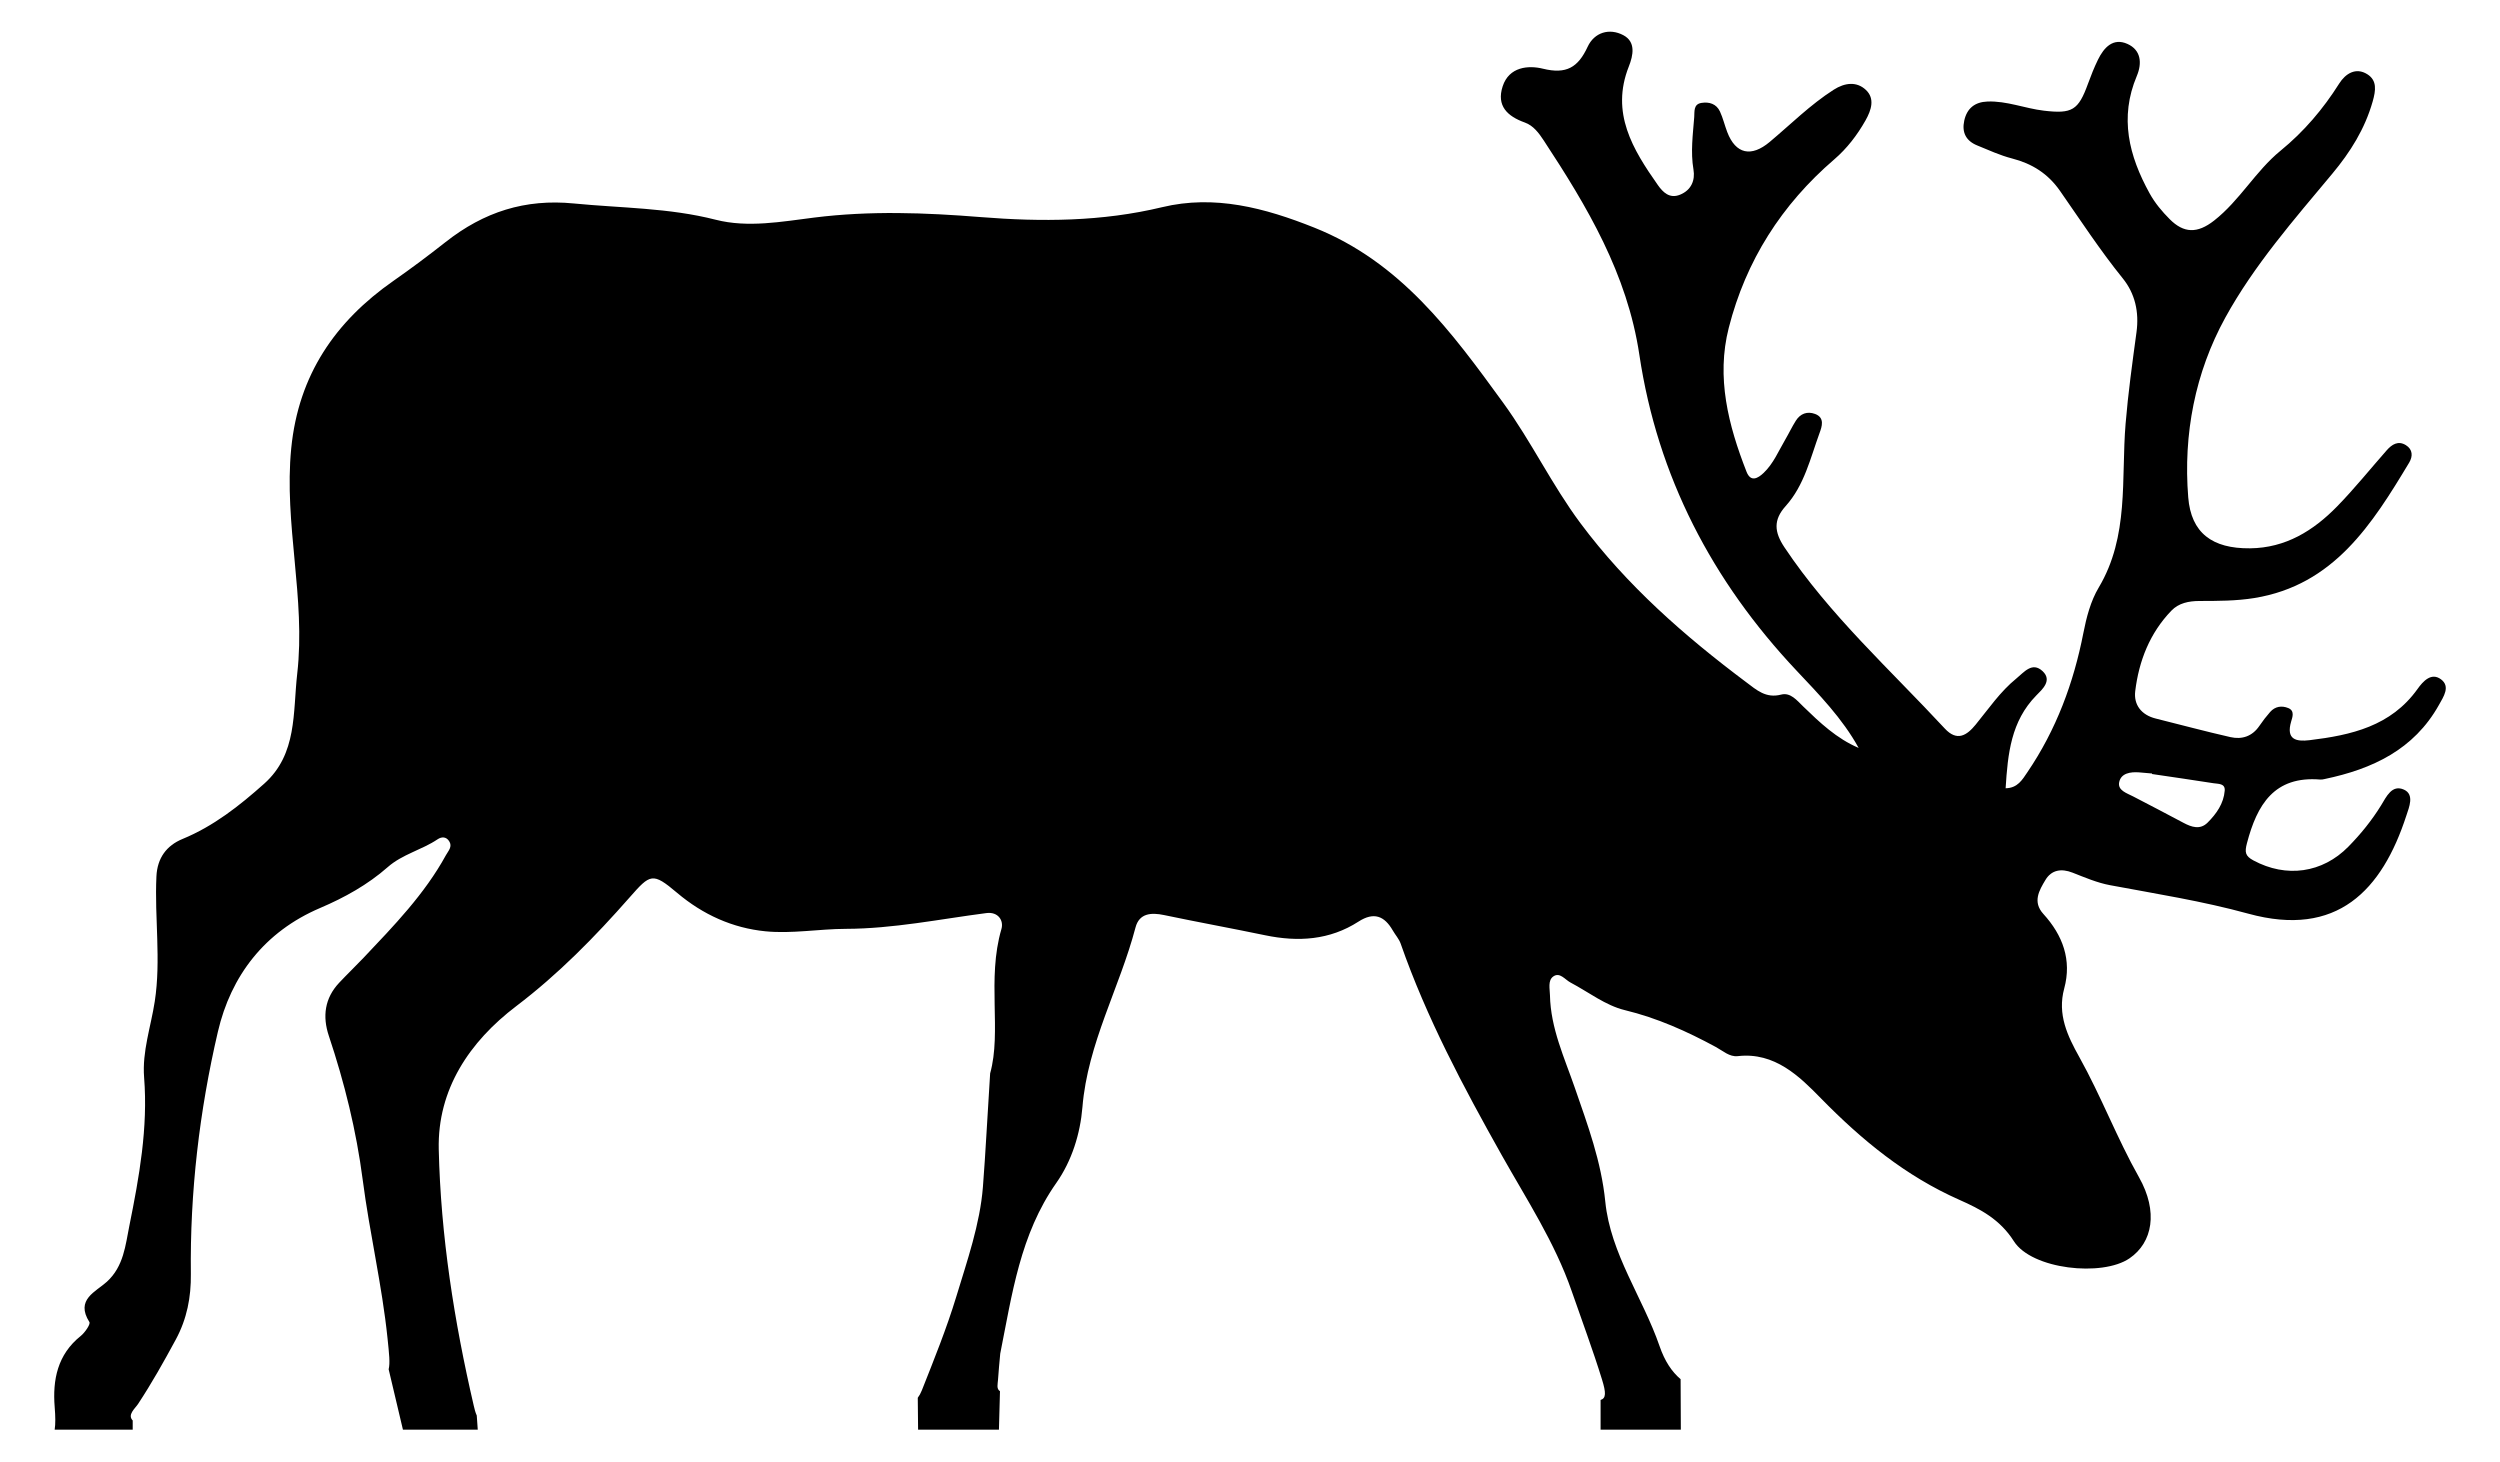
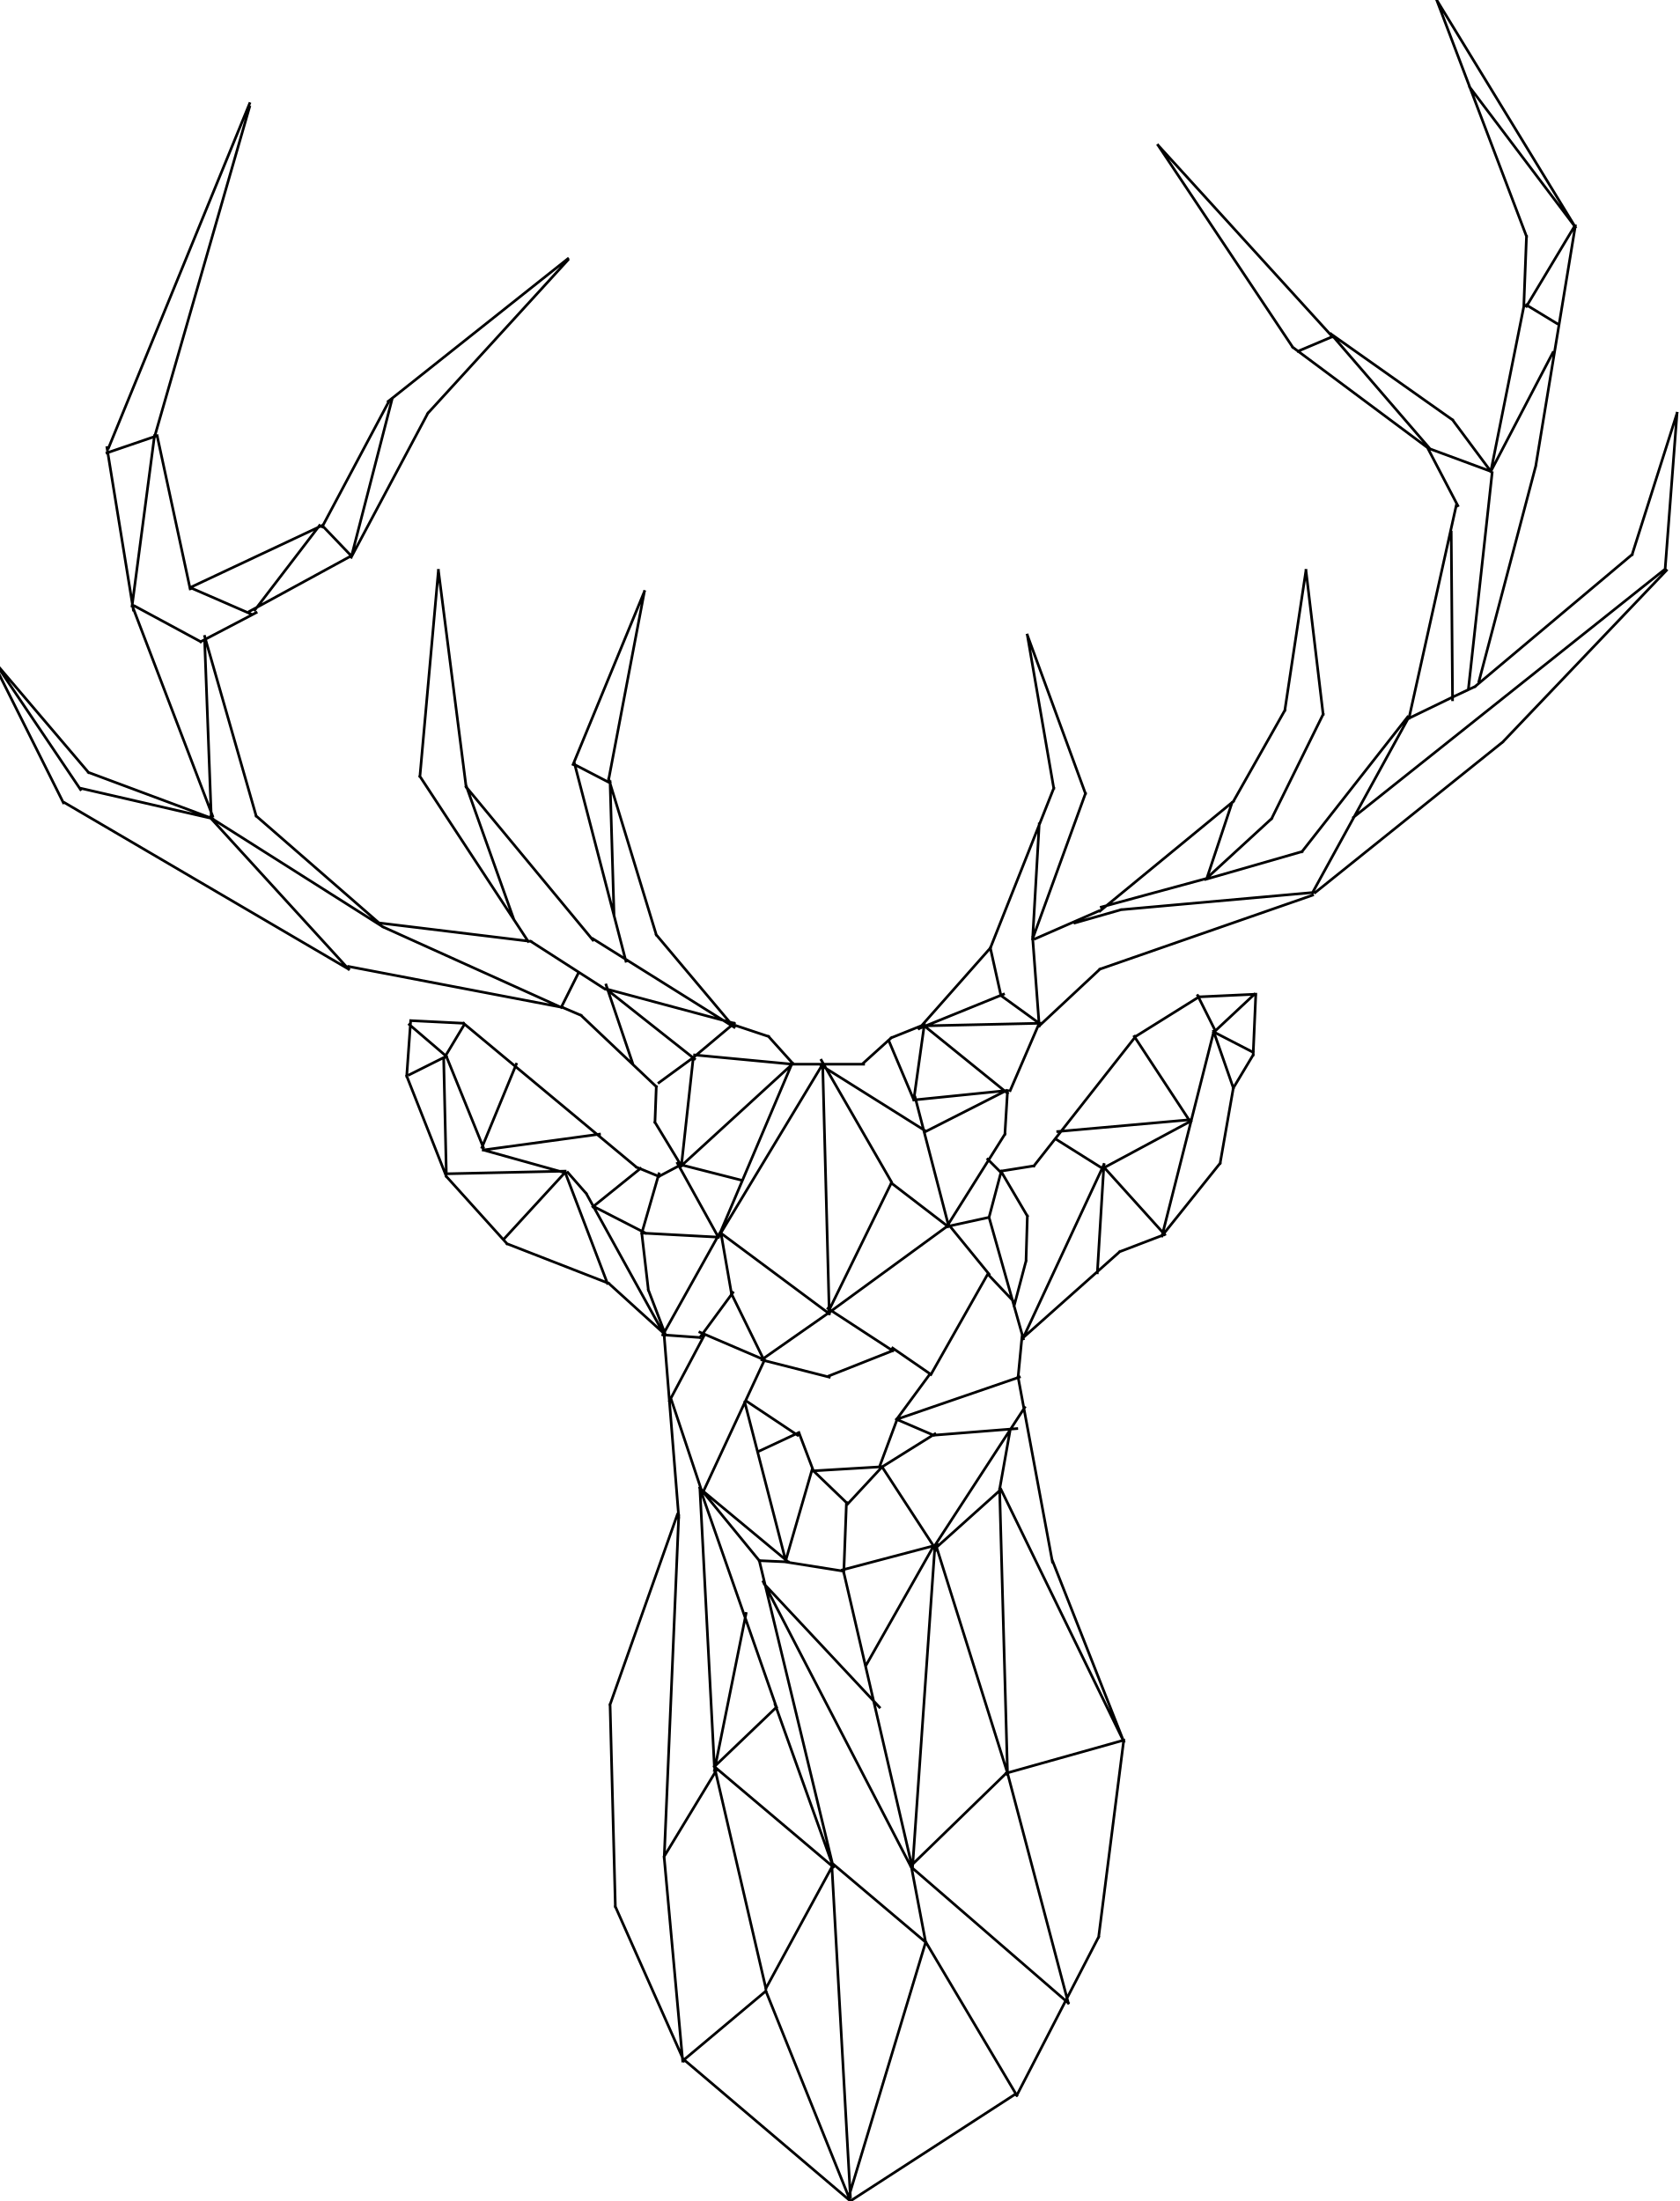
- <svg xmlns="http://www.w3.org/2000/svg" version="1.1" id="Layer_1" x="0px" y="0px" viewBox="0 0 2861.32 1672.546" enable-background="new 0 0 2861.32 1672.546" xml:space="preserve">
-   <path d="M2793.898,777.593c-11.234-8.509-20.784,2.321-27.003,11.021c-30.415,42.546-75.843,52.777-123.427,58.537  c-15.568,1.885-27.224-0.702-21.169-21.372c1.417-4.838,4.333-12.261-3.277-15.37  c-7.511-3.069-15.093-1.98-20.769,4.458c-4.431,5.026-8.559,10.376-12.323,15.921  c-8.148,12-19.932,15.845-33.109,12.862c-28.658-6.485-57.044-14.171-85.565-21.271  c-16.421-4.088-25.327-15.753-23.436-31.312c4.211-34.644,16.688-66.536,41.401-92.156  c8.407-8.715,19.842-11.044,32.349-11.066c20.91-0.038,42.128-0.033,62.672-3.386  c90.872-14.828,134.673-84.37,177.126-154.986c4.335-7.212,4.14-15.071-3.731-19.961  c-8.889-5.523-16.042-0.874-22.034,5.929c-18.883,21.437-36.812,43.8-56.747,64.205  c-27.132,27.772-58.882,47.491-99.584,47.917c-43.379,0.455-67.52-17.625-70.782-58.31  c-5.799-72.338,7.856-142.731,42.379-205.633c32.928-59.995,78.659-112.2,122.597-164.918  c20.567-24.676,37.162-51.066,46.097-82.462c3.63-12.755,5.214-24.113-6.062-31.246  c-13.223-8.364-25.083-0.681-32.232,10.655c-18.421,29.213-40.341,54.968-67.139,76.855  c-28.62,23.375-46.543,56.859-76.028,79.963c-19.203,15.047-34.724,14.542-50.807-1.61  c-8.813-8.85-16.834-18.35-23.07-29.652c-23.658-42.873-34.644-86.666-14.608-134.201  c6.26-14.849,4.806-29.763-10.68-36.724c-16.378-7.361-26.862,4.01-33.694,17.931  c-4.402,8.97-8.092,18.332-11.516,27.732c-11.016,30.243-17.998,34.587-50.576,30.717  c-21.648-2.571-42.308-11.323-64.493-10.448c-14.306,0.564-23.431,7.656-26.536,21.906  c-2.949,13.529,2.108,23.128,14.748,28.299c13.182,5.393,26.292,11.425,40.004,14.962  c22.976,5.924,41.081,17.331,54.851,37.072c23.497,33.688,45.926,68.11,71.844,100.163  c13.985,17.296,18.867,38.33,15.711,61.593c-4.721,34.808-9.584,69.773-12.473,104.646  c-5.26,63.504,4.332,128.726-30.81,187.685c-9.159,15.366-14.034,34.067-17.51,51.893  c-11.184,57.341-31.118,110.862-64.026,159.331c-5.905,8.698-11.219,18.187-24.969,18.429  c2.469-39.615,6.168-76.677,35.057-106.174c6.687-6.829,18.66-17.14,7.298-27.813  c-11.94-11.218-21.234,1.177-30.084,8.371c-18.454,14.999-31.705,34.603-46.574,52.798  c-10.075,12.328-21.232,19.663-35.347,4.442c-62.798-67.712-131.771-129.886-183.545-207.469  c-11.559-17.321-12.864-31.221,1.455-47.142c21.401-23.797,28.252-54.876,38.868-83.868  c2.501-6.83,6.254-17.347-5.285-21.587c-8.862-3.257-16.792-0.393-21.912,7.707  c-4.449,7.04-8.01,14.635-12.232,21.827c-7.639,13.01-13.446,27.281-24.612,37.928  c-6.757,6.442-14.864,10.908-19.662-1.362c-20.766-53.105-34.817-107.725-20.3-164.654  c19.578-76.777,60.442-140.963,120.743-192.777c14.567-12.517,26.279-27.785,35.828-44.701  c6.703-11.876,10.802-24.904,0.442-34.732c-10.493-9.954-24.093-8.481-36.917-0.277  c-26.788,17.137-49.173,39.592-73.353,59.838c-20.903,17.501-38.79,13.992-48.49-11.417  c-2.965-7.768-4.846-16-8.33-23.506c-4.072-8.771-12.307-11.281-21.233-9.833c-9.294,1.508-7.74,9.96-8.21,16.146  c-1.523,20.01-4.328,39.883-0.86,60.192c2.071,12.125-2.445,23.453-15.375,28.715  c-12.091,4.921-19.725-2.954-25.474-11.135c-28.645-40.76-54.177-82.473-33.166-135.593  c5.14-12.995,8.134-28.212-6.271-35.846c-16.035-8.497-33.235-3.161-40.865,13.298  c-10.952,23.626-24.384,31.668-51.169,25.06c-16.485-4.067-38.742-2.357-46.079,20.195  c-7.274,22.354,5.376,34.274,25.409,41.433c9.783,3.496,16.139,12.175,21.646,20.557  c49.77,75.753,95.502,152.492,109.389,245.223c20.831,139.098,83.213,258.797,179.708,361.275  c25.894,27.499,52.658,54.89,71.293,88.728c-25.242-10.768-44.413-28.988-63.356-47.351  c-7.397-7.171-14.689-16.488-25.408-13.693c-17.405,4.539-27.987-5.234-39.88-14.142  c-70.693-52.953-136.598-110.667-189.784-182.069c-32.699-43.897-56.153-93.392-88.373-137.721  c-59.103-81.311-117.45-161.093-216.219-200.527c-57.031-22.77-114.276-37.816-174.119-23.422  c-69.079,16.615-138.091,16.925-207.829,11.339c-63.487-5.086-126.703-7.407-190.362,0.555  c-37.258,4.66-75.902,11.935-112.868,2.476c-53.589-13.712-108.153-13.296-162.388-18.616  c-55.709-5.465-102.832,9.598-146.766,44.21c-19.252,15.167-39.289,30.171-59.64,44.383  c-66.549,46.475-108.652,107.637-116.964,191.578c-8.572,86.582,16.755,171.649,6.856,257.963  c-5.095,44.425,0.272,91.996-37.824,125.972c-28.228,25.175-57.808,48.573-93.467,63.26  c-18.279,7.529-28.856,21.792-29.854,42.765c-2.269,47.713,5.404,95.547-1.907,143.17  c-4.445,28.95-14.534,57.268-12.193,86.975c4.549,57.699-5.615,114.016-16.907,169.879  c-4.452,22.029-6.39,46.36-25.75,64.004c-12.616,11.498-36.289,20.326-19.956,46.105  c1.506,2.378-5.151,12.1-9.978,15.957c-26.591,21.249-32.263,50.23-29.755,81.363  c0.868,10.769,1.005,19.221-0.015,25.821h89.312v-10.481c-6.354-6.582,2.596-13.559,6.158-18.963  c15.679-23.792,29.54-48.514,43.091-73.571c12.893-23.841,17.625-48.731,17.306-75.116  c-1.132-93.701,9.802-186.532,30.923-277.252c14.888-63.946,53.355-114.536,117.087-141.696  c27.829-11.861,54.398-26.588,77.342-46.774c16.765-14.75,38.891-19.611,57.012-31.806  c4.633-3.118,9.755-3.15,13.198,2.037c4.21,6.342-0.953,11.231-3.612,16.087  c-24.461,44.672-59.61,80.818-94.2,117.383c-9.214,9.74-18.938,18.999-28.102,28.783  c-16.549,17.67-19.134,38.5-11.745,60.618c17.963,53.764,31.504,108.582,38.776,164.779  c7.867,60.804,22.134,120.536,28.44,181.65c1.843,17.864,3.032,28.043,1.266,35.246l16.334,69.076h85.639  l-1.141-16.188c-1.653-3.561-2.622-7.714-3.455-11.305c-22.409-96.521-37.778-194.466-40.048-293.307  c-1.573-68.484,35.044-123.188,88.692-163.909c48.279-36.645,90.123-79.367,129.83-124.531  c23.635-26.883,26.156-28.922,54.226-5.199c29.742,25.136,63.733,40.368,101.177,44.066  c30.282,2.991,61.322-2.715,92.031-2.806c54.326-0.161,107.305-11.099,160.794-18.044  c13.586-1.764,20.081,8.583,17.258,18.232c-16.834,57.518,0.408,117.393-12.922,165.239  c-3.244,49.819-5.139,90.17-8.28,130.09c-3.336,42.394-17.969,84.239-30.478,125.471  c-11.034,36.372-25.397,71.785-39.396,107.184c-1.301,3.289-2.859,6.111-4.681,8.557l0.376,36.449h92.529  l1.185-44.015c-4.315-2.638-2.545-8.309-2.264-12.847c0.625-10.077,1.688-20.127,2.568-30.189  c13.519-67.642,22.723-136.397,64.171-195.308c17.824-25.335,27.413-56.451,29.888-86.632  c6.003-73.209,42.569-136.612,60.752-205.745c4.284-16.286,17.78-17.348,32.654-14.226  c38.54,8.09,77.297,15.141,115.855,23.15c37.611,7.813,73.71,5.614,106.733-15.675  c17.552-11.316,29.616-6.554,39.256,10.219c2.919,5.08,7.115,9.654,9.004,15.061  c29.64,84.899,71.599,163.595,115.556,241.863c28.487,50.722,60.866,100.011,80.142,155.695  c11.674,33.723,24.205,67.182,34.731,101.26c4.673,15.128,4.746,21.479-1.627,23.421v33.966h91.848l-0.257-57.761  c-10.058-8.489-18.142-20.587-24.056-37.734c-19.216-55.717-56.195-105.778-62.161-165.483  c-4.593-45.971-20.067-87.476-34.758-129.993c-11.982-34.679-27.824-68.483-28.557-106.144  c-0.142-7.302-2.636-16.973,3.763-21.546c7.502-5.361,13.382,3.567,19.744,6.926  c20.596,10.873,40.11,26.244,62.056,31.562c37.264,9.03,71.139,24.273,104.31,42.233  c8.078,4.373,15.65,11.547,25.098,10.449c42.31-4.916,70.896,23.505,94.934,48.066  c47.025,48.049,97.103,89.15,158.755,116.43c24.002,10.62,46.38,22.256,62.312,47.356  c20.439,32.199,101.041,41.003,132.336,19.57c26.485-18.138,33.063-53.441,10.868-92.773  c-25.259-44.761-43.349-92.821-68.331-137.593c-13.458-24.12-25.331-48.795-17.274-78.465  c8.864-32.644-1.638-60.923-23.879-85.351c-12.601-13.839-4.708-27.045,2.414-38.929  c6.875-11.472,18.148-13.354,30.987-8.323c14.026,5.495,28.18,11.587,42.856,14.339  c52.962,9.935,105.754,18.183,158.323,32.617c101.541,27.879,153.097-26.551,180.975-112.528  c2.947-9.089,9.452-23.84-2.791-29.415c-13.812-6.29-20.173,8.194-26.177,17.93  c-10.655,17.277-23.274,32.852-37.449,47.293c-29.775,30.335-71.148,36.025-108.741,15.763  c-9.41-5.072-10.07-9.41-7.354-19.747c11.564-43.992,31.113-77.216,84.064-72.791  c1.637,0.137,3.352-0.292,4.993-0.636c54.45-11.427,101.983-33.541,130.639-84.73  C2796.734,797.359,2804.7,785.774,2793.898,777.593z M2546.255,904.884c-1.16,14.778-9.535,26.606-19.622,36.644  c-8.454,8.413-18.224,5.241-27.674,0.166c-19.067-10.24-38.323-20.13-57.507-30.153  c-7.269-3.798-18.023-6.857-15.955-16.464c2.192-10.182,12.854-11.786,22.634-11.086  c4.991,0.357,9.972,0.858,14.957,1.295c-0.024,0.201-0.047,0.403-0.071,0.604  c23.488,3.485,46.995,6.854,70.451,10.543C2538.826,897.274,2546.915,896.48,2546.255,904.884z" />
+ <svg xmlns="http://www.w3.org/2000/svg" style="isolation:isolate" viewBox="0 0 636 833.5" width="636" height="833.5">
+   <defs>
+     <clipPath id="_clipPath_ufUKWNh03Q0ow8cg9bS2G9dNbT4C2wP3">
+       <rect width="636" height="833.5" />
+     </clipPath>
+   </defs>
+   <g clip-path="url(#_clipPath_ufUKWNh03Q0ow8cg9bS2G9dNbT4C2wP3)">
+     <path d=" M 94.503 39.224 L 41.087 169.658 M 40.5 169.5 L 50.5 231 M 50.5 230.5 L 80.5 309 M 94.5 40.5 L 58.5 165.5 M 40.5 171.5 L 59.5 165 M 59.5 165 L 72 223 M 58.5 165 L 50 229.5 M 72 222.5 L 95 232.5 M 72 222.5 L 122 199 M 122 199.5 L 147 152.5 M 147 152 L 215 98 M 215 98.5 L 162 156.5 M 162 156.5 L 133 211 M 133 211 L 148.5 151 M 122 199 L 133 210.5 M 133 210.5 L 94.5 231.5 M 96.5 231 L 121 199 M 97 232 L 76 243 M 76 243 L 51 229.5 M 77.5 243 L 80 309.5 M -1 254 L 24 304 M -0.5 253 L 30.5 299 M 30.5 298.5 L 80.5 310 M 80.5 310 L 33.5 292.5 M 33.5 292.5 L -0.5 252.5 M 24.5 304 L 132 367 M 132 367 L 79.5 309.5 M 79.5 309.5 L 145 351 M 145 351 L 212.5 381.5 M 212.5 381.5 L 219 368.5 M 229 374.5 L 201 356.5 M 201 356.5 L 143.5 349.5 M 143.5 349.5 L 97 309 M 97 309 L 77.5 241 M 132 366 L 213 381.5 M 213 381.5 L 220 384.5 M 220 384.5 L 248.5 411.5 M 248.5 411.5 L 248 425 M 248 425 L 258 441.5 M 258 441.5 L 262.5 400.5 M 262.5 400.5 L 249.5 410 M 262.5 400.5 L 278 387.5 M 278 387.5 L 229.5 374.5 M 229.5 374.5 L 263 401 M 229.5 373 L 239.5 402.5 M 200 356.5 L 159 294 M 159 294 L 166 216 M 166 216 L 176.5 298 M 176.5 298 L 224.5 356 M 224.5 355.5 L 278 389 M 176.5 297.5 L 194.5 348 M 217.5 289 L 237 364 M 217 289.5 L 244 224 M 244 224 L 230.5 295 M 230.5 295 L 248.5 354 M 248.5 354 L 277.5 388.5 M 217.5 289.5 L 231 296.5 M 231 296 L 232.5 346.5 M 258.5 441 L 300 403 M 300 403 L 263 399.5 M 300 402.5 L 291 392.5 M 291 392.5 L 277.5 388 M 258 441 L 249.5 445.5 M 249.5 445.5 L 241 442 M 241 442 L 175.5 387.5 M 175.5 387.5 L 155.5 386.5 M 155.5 386.5 L 154 407.5 M 154 407.5 L 169 445.5 M 169 445.5 L 192 471 M 192 471 L 230.5 486 M 230.5 486 L 252 505.5 M 252 505.5 L 245.5 488.5 M 245.5 488.5 L 243 467 M 243 467 L 249.5 444.5 M 242.5 442.5 L 224.5 457 M 225 457 L 244.5 467 M 244 467 L 272 468.5 M 272 468.5 L 256.5 440.5 M 215 444 L 222 452 M 222 452 L 251 504.5 M 214 444 L 230 486 M 213.5 444.5 L 191 469 M 214 443.5 L 169 444.5 M 169 444.5 L 168 401 M 168 401 L 175.5 388.5 M 155 388 L 169 400 M 169 400 L 155 407 M 169 400 L 183 434.5 M 182.5 434.5 L 195.5 403 M 183 435.5 L 227 429.5 M 183 435.5 L 213.5 444 M 299.5 403 L 327 403 M 327 402.5 L 337.5 393 M 337.5 393 L 350 388 M 350 388 L 346 416.5 M 346 416.5 L 336.5 394 M 311.5 403 L 272 468.5 M 272 468.5 L 300 402.5 M 257.5 441 L 281 447 M 311.5 403 L 314 497.5 M 314 497.5 L 273 467 M 273 467 L 277 490 M 277 490 L 289 514.5 M 289 514.5 L 314 497 M 314 497 L 358.5 464.5 M 359 464.5 L 337.5 448 M 337.5 448 L 313.5 497 M 337.5 447.5 L 311 401.5 M 272.5 467 L 251 505.5 M 251 505.5 L 265 506.5 M 265 506.5 L 277.5 489.5 M 266.5 506 L 253.5 530.5 M 251.5 506 L 257 574.5 M 265 504.5 L 289.5 515 M 289.5 515 L 266 565.5 M 266 565.5 L 254 529.5 M 288.5 515 L 314 521.5 M 314 521 L 338 511.5 M 338 511.5 L 313.5 495.5 M 338 510.5 L 352.5 520.5 M 352.5 520.5 L 374 482.5 M 374.5 482.5 L 359 463.5 M 359 463.5 L 346.5 415.5 M 311 403.5 L 350 428 M 350.5 428.5 L 381 413 M 381 413 L 346.5 416.5 M 350 388.5 L 381.5 414 M 382.5 413 L 393.5 387.5 M 393.5 387.5 L 379 377 M 379 377 L 375 359 M 375 359 L 348 389.5 M 348 389.5 L 380 376.5 M 394 387.5 L 349 388.5 M 391 355 L 393.5 388.5 M 393.5 388.5 L 416.5 367 M 416.5 367 L 497 339 M 375 359 L 399 298.5 M 399 298.5 L 389 240.5 M 389 240.5 L 411 300.5 M 411 300.5 L 391 355.5 M 391 355.5 L 393.5 312 M 392 355.5 L 416 345 M 416.5 345 L 467 303.5 M 467 303.5 L 486.5 269 M 486.5 269 L 494.5 216 M 494.5 216 L 501 270.5 M 501 270.5 L 481.5 310 M 481.5 310 L 457 332.5 M 457 332.5 L 466.5 304 M 457.5 332.5 L 417 343.5 M 407 349.5 L 424.5 344.5 M 424.5 344.5 L 497 338 M 497 338 L 533.5 271.5 M 512.5 309.5 L 630.5 215.5 M 630.5 215.5 L 635 156.5 M 635 156.5 L 618 210 M 618 210 L 558.5 260 M 558.5 260 L 550 264 M 550 264 L 533.5 272 M 533.5 272 L 551.5 191 M 552 191.5 L 540.5 169.5 M 540.5 169.5 L 489.5 131.5 M 489.5 131.5 L 438.5 55 M 438.5 55 L 504.5 127.5 M 504.5 127.5 L 491.5 133 M 504 126.5 L 541.5 170 M 541.5 170 L 564.5 178.5 M 564.5 178.5 L 550 159 M 550 159 L 504 126.5 M 565 179 L 556 261 M 549.5 201.5 L 550 265 M 560 258 L 581.5 176.5 M 581.5 176.5 L 596.5 85.5 M 596.5 86 L 544 0 M 544 0 L 578 89.5 M 578 89.5 L 577 115.5 M 577 116 L 564.5 178.5 M 564.5 178.5 L 588 133.5 M 589.5 122.5 L 578 115.5 M 578 116 L 596 86 M 596.5 86 L 556.5 33 M 498 338 L 569 281 M 569 281 L 631 216 M 381.5 413 L 380.5 429.5 M 380.5 429.5 L 358.5 464.5 M 358.5 464.5 L 374.5 461 M 374.5 461 L 379 444 M 379 444 L 374 439 M 379 443.5 L 391.5 441.5 M 391.5 441.5 L 430 392.5 M 430 392.5 L 454 377.5 M 454 377.5 L 475.5 376.5 M 475.5 376.5 L 474.5 399.5 M 474.5 399.5 L 467 412 M 467 412 L 462 440.5 M 462 440.5 L 440 468 M 440 468 L 459.5 391 M 459.5 391 L 475 376.5 M 460 391 L 474.5 398.5 M 459.5 390.5 L 467 412 M 460 390 L 453.5 377 M 450.5 424.5 L 429.5 392.5 M 451 424 L 400.5 428.5 M 451 424.5 L 417.5 442.5 M 417.5 442.5 L 400 431.5 M 418 442 L 441 467.5 M 441 467.5 L 424 474 M 424 474 L 387.5 506.5 M 387.5 506.5 L 418 441 M 418 441 L 415.5 482 M 379 443.5 L 389 460.5 M 389 460.5 L 388.5 477.5 M 388.5 477.5 L 384 494.5 M 374.5 461 L 387.5 507 M 374.5 483 L 383.5 492.5 M 387 506 L 385.5 521.5 M 385.5 521.5 L 398.5 591.5 M 386 521.5 L 339.5 537.5 M 339.5 537.5 L 352 520.5 M 533 271.5 L 493 322.5 M 493 322.5 L 456.5 333 M 339.5 537.5 L 353.5 543.5 M 353.5 543.5 L 385 541 M 388 533 L 353.5 586 M 382.5 541.5 L 378.5 564 M 378.5 564.5 L 354 586.5 M 379 564 L 425.5 659.5 M 425.5 659.5 L 398.5 591 M 339.5 538 L 333 555.5 M 333 555.5 L 308 557 M 308 557 L 321 569.5 M 321 569.5 L 334 555.5 M 334 555.5 L 354.5 587 M 334 555.5 L 354 543 M 308 557 L 302.5 542.5 M 302.5 542.5 L 287.5 549.5 M 282 531 L 297.5 591 M 297.5 591 L 307.5 556.5 M 302 543.5 L 282.5 530.5 M 266 564.5 L 298.5 591.5 M 298.5 591.5 L 287.5 591 M 287.5 591 L 265 563.5 M 265 563.5 L 270.5 669 M 270.5 669 L 294 646.5 M 294 646.5 L 265 563.5 M 282.5 611 L 270.5 670.5 M 287.5 591 L 315.5 707 M 315.5 707 L 293.5 645.5 M 315.5 707 L 270.5 669 M 270.5 669 L 290 753 M 290 753 L 315 707 M 315 707 L 322 832 M 321.5 831.5 L 350.5 735.5 M 350.5 735.5 L 315 705.5 M 350.5 735.5 L 345 706.5 M 345 706.5 L 381 671.5 M 381 671.5 L 425.5 659 M 381.5 672 L 378.5 564 M 354.5 585.5 L 381.5 671.5 M 354 585.5 L 345.5 707.5 M 345.5 707.5 L 319.5 595.5 M 319.5 595.5 L 320.5 569 M 319 594.5 L 355 585 M 319.5 595 L 297.5 591.5 M 289.5 600 L 333 646.5 M 289 599 L 345.5 708 M 345 707 L 404.5 758.5 M 404.5 758.5 L 381.5 671.5 M 425.5 659 L 416 733.5 M 416 733.5 L 385 793.5 M 385 793.5 L 350 734.5 M 384.5 793 L 322 833.5 M 322 833.5 L 259 780 M 259 780 L 290 754 M 290 754 L 322 833.5 M 258.5 780.5 L 251.5 703.5 M 251.5 703.5 L 257 574 M 251.5 703 L 271.5 670 M 256.5 573.5 L 231 645.5 M 231 645.5 L 233 722 M 233 722 L 259 780.5 M 328 630.5 L 353.5 585.5" fill-rule="evenodd" fill="none" vector-effect="non-scaling-stroke" stroke-width="1" stroke="rgb(0,0,0)" stroke-linejoin="miter" stroke-linecap="square" stroke-miterlimit="3" />
+   </g>
</svg>
